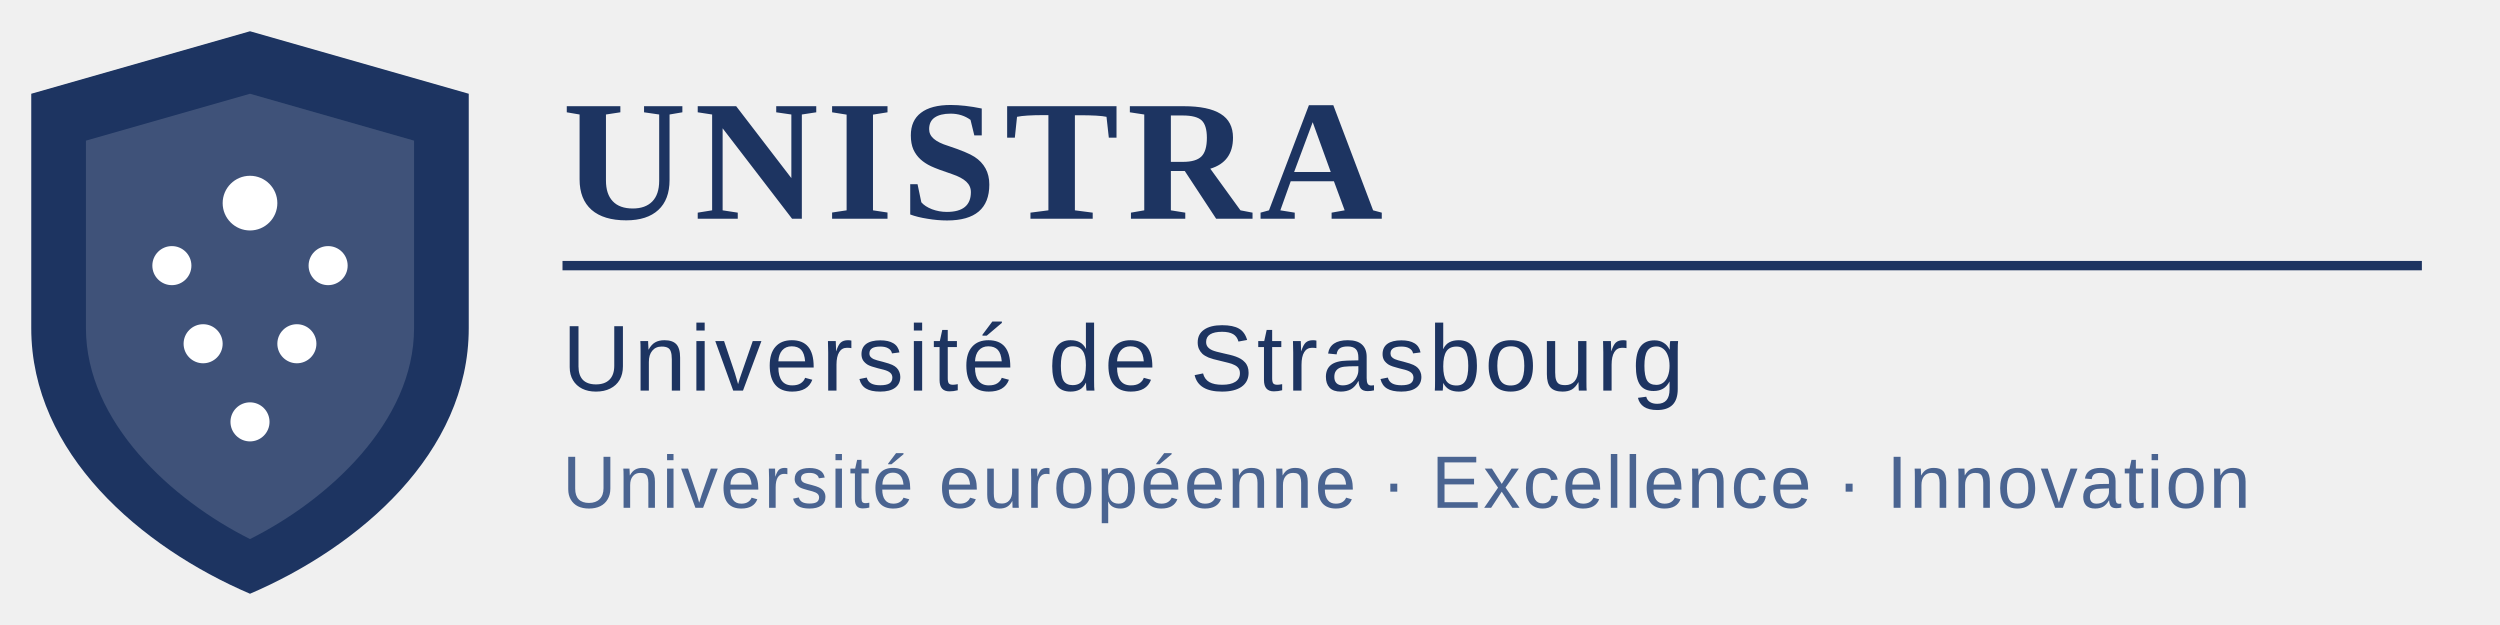
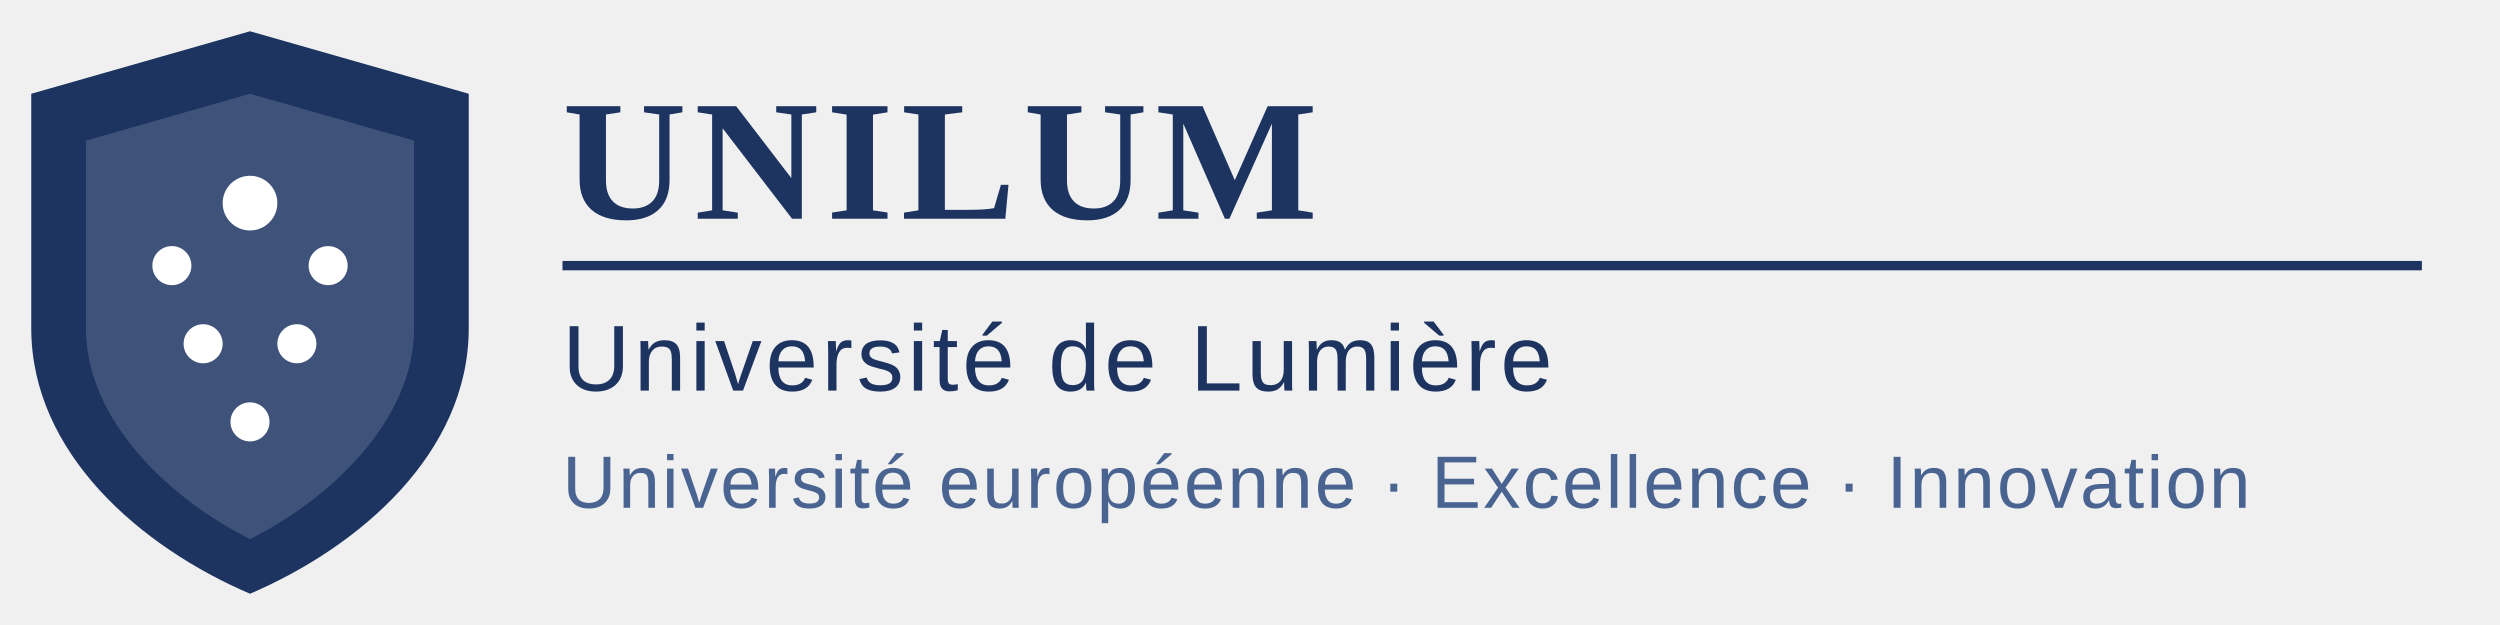
- <svg xmlns="http://www.w3.org/2000/svg" viewBox="0 0 320 80" role="img" aria-label="Université de Strasbourg">
+ <svg xmlns="http://www.w3.org/2000/svg" viewBox="0 0 320 80" role="img" aria-label="Université de Lumière">
  <g transform="translate(4, 4)">
    <path d="M28,0 L56,8 L56,38 C56,54 42,66 28,72 C14,66 0,54 0,38 L0,8 Z" fill="#1D3461" />
    <path d="M28,8 L49,14 L49,38 C49,50 38,60 28,65 C18,60 7,50 7,38 L7,14 Z" fill="#FFFFFF" fill-opacity="0.15" />
    <circle cx="28" cy="22" r="3.5" fill="#FFFFFF" />
    <circle cx="18" cy="30" r="2.5" fill="#FFFFFF" />
    <circle cx="38" cy="30" r="2.5" fill="#FFFFFF" />
    <circle cx="22" cy="40" r="2.5" fill="#FFFFFF" />
    <circle cx="34" cy="40" r="2.5" fill="#FFFFFF" />
    <circle cx="28" cy="50" r="2.5" fill="#FFFFFF" />
  </g>
-   <text x="72" y="28" font-family="Georgia, 'Times New Roman', serif" font-size="22" font-weight="700" fill="#1D3461" letter-spacing="1">UNISTRA</text>
+   <text x="72" y="28" font-family="Georgia, 'Times New Roman', serif" font-size="22" font-weight="700" fill="#1D3461" letter-spacing="1">UNILUM</text>
  <line x1="72" y1="34" x2="310" y2="34" stroke="#1D3461" stroke-width="1.2" />
-   <text x="72" y="50" font-family="Arial, Helvetica, sans-serif" font-size="12" font-weight="400" fill="#1D3461" letter-spacing="0.5">Université de Strasbourg</text>
+   <text x="72" y="50" font-family="Arial, Helvetica, sans-serif" font-size="12" font-weight="400" fill="#1D3461" letter-spacing="0.5">Université de Lumière</text>
  <text x="72" y="65" font-family="Arial, Helvetica, sans-serif" font-size="9.5" font-weight="300" fill="#4a6491" letter-spacing="0.3">Université européenne · Excellence · Innovation</text>
</svg>
